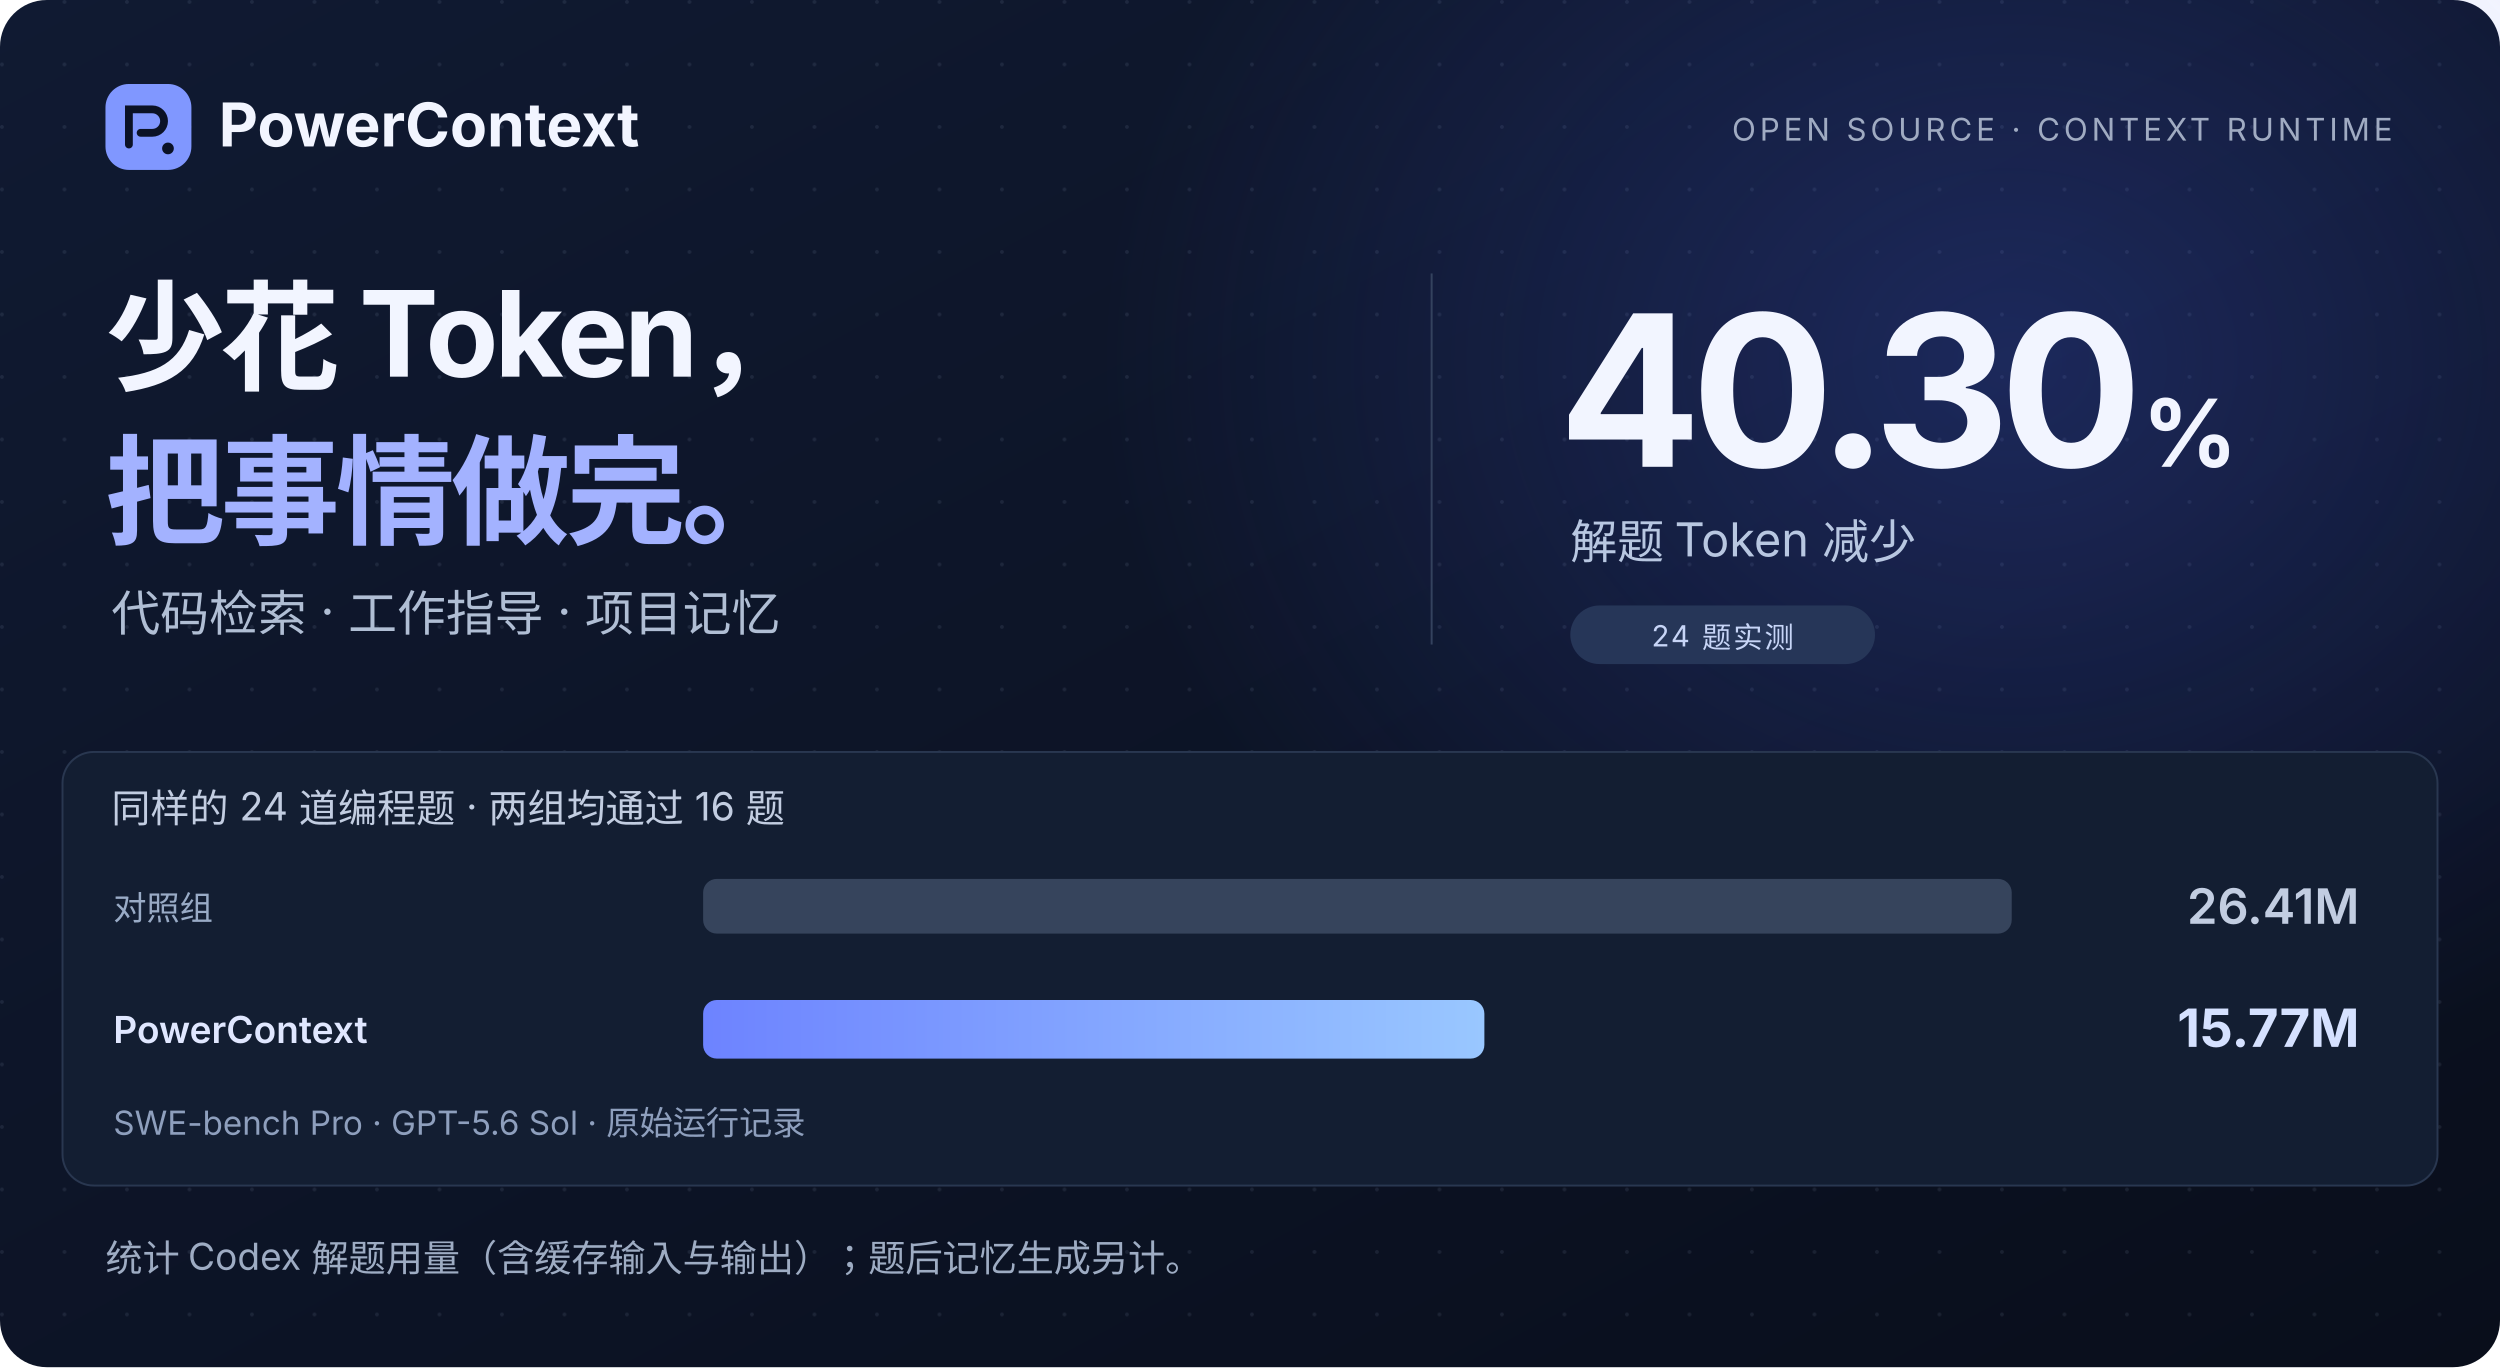
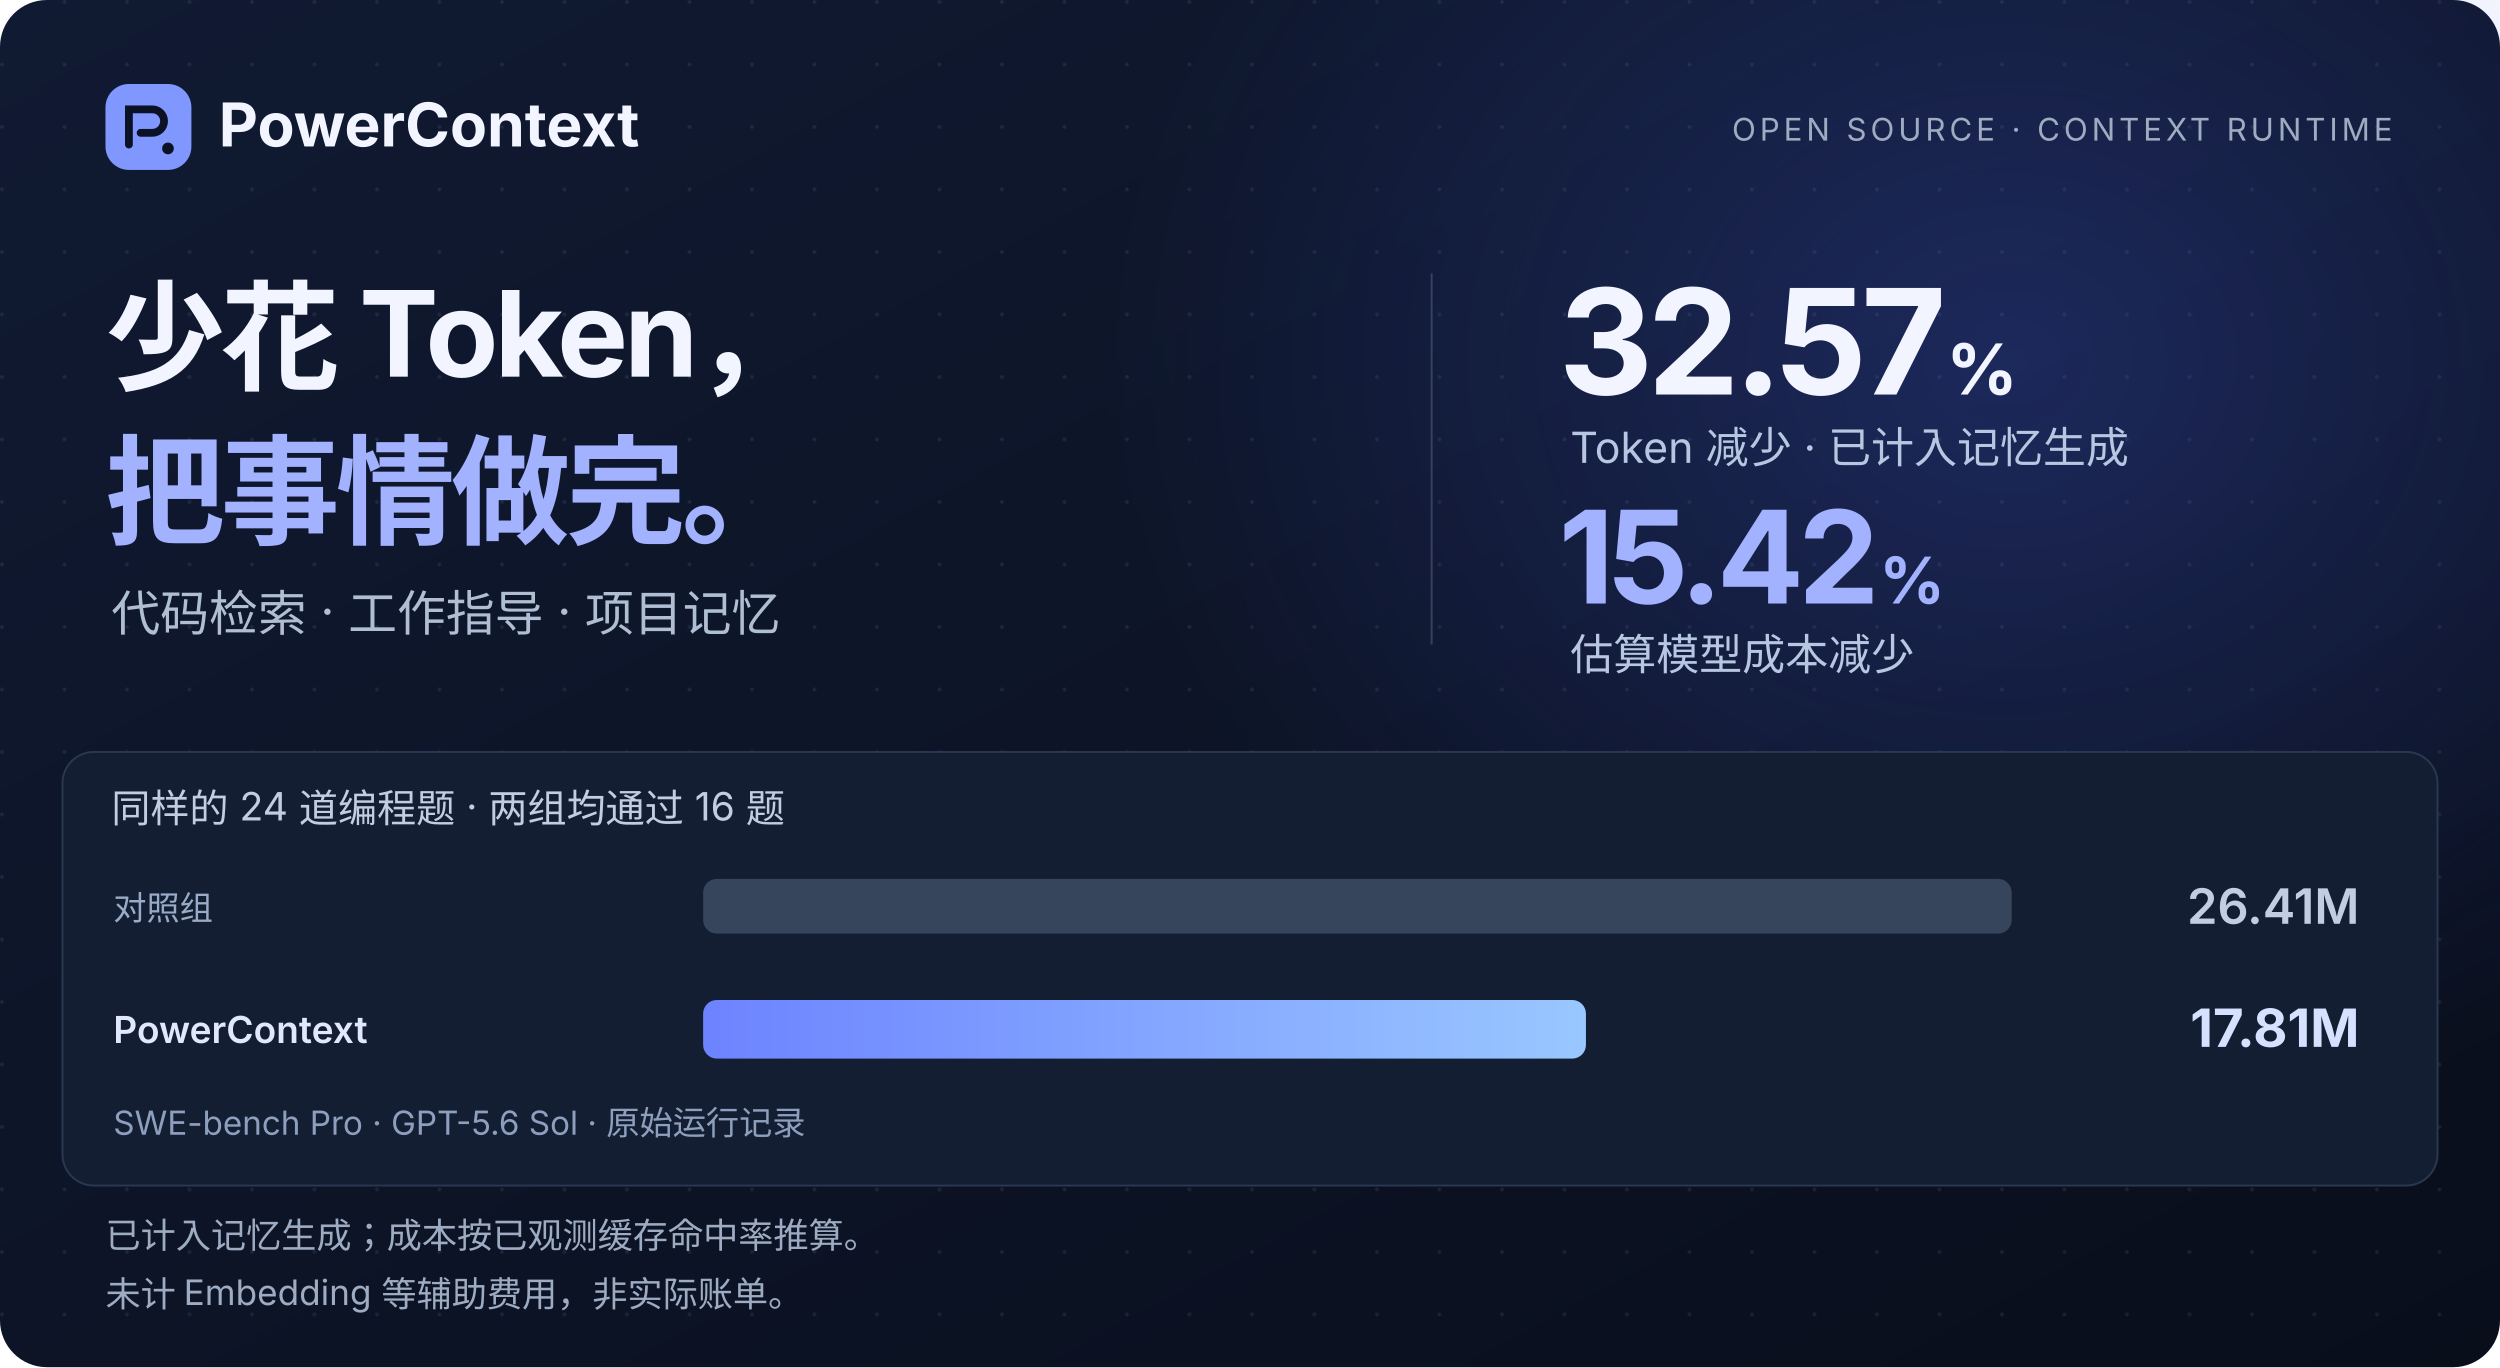
<svg xmlns="http://www.w3.org/2000/svg" width="1280" height="700" viewBox="0 0 1280 700" role="img" aria-labelledby="title desc">
  <defs>
    <linearGradient id="bg" x2="1" y2="1">
      <stop stop-color="#101a32" />
      <stop offset="1" stop-color="#090e1b" />
    </linearGradient>
    <radialGradient id="glow">
      <stop stop-color="#4a64f4" stop-opacity=".26" />
      <stop offset="1" stop-color="#4a64f4" stop-opacity="0" />
    </radialGradient>
    <linearGradient id="bar">
      <stop stop-color="#6d83ff" />
      <stop offset="1" stop-color="#99c7ff" />
    </linearGradient>
    <pattern id="dots" width="32" height="32" patternUnits="userSpaceOnUse">
      <circle cx="1" cy="1" r="1" fill="#aec1e4" opacity=".10" />
    </pattern>
  </defs>
  <rect width="1280" height="700" rx="24" fill="url(#bg)" />
  <rect width="1280" height="700" rx="24" fill="url(#dots)" />
  <ellipse cx="1030" cy="185" rx="470" ry="390" fill="url(#glow)" />
  <g font-family="Inter,-apple-system,BlinkMacSystemFont,Segoe UI,PingFang SC,Microsoft YaHei,Arial,sans-serif">
    <g transform="translate(54 43)">
      <rect width="44" height="44" rx="12" fill="#8097ff" />
      <path d="M12 31V13h12a6 6 0 0 1 0 12h-6" fill="none" stroke="#0b1226" stroke-width="4" stroke-linecap="round" />
      <circle cx="32" cy="33" r="3" fill="#0b1226" />
    </g>
    <text x="112" y="75" font-size="31" font-weight="700" fill="#f2f5ff">PowerContext</text>
    <text x="1225" y="72" text-anchor="end" font-size="16" letter-spacing="2" fill="#a0abc2">OPEN SOURCE · CONTEXT RUNTIME</text>
    <text x="54" y="195" font-size="61" font-weight="750" letter-spacing="-2" fill="#f2f5ff">少花 Token，</text>
    <text x="54" y="274" font-size="61" font-weight="750" letter-spacing="-2" fill="#a3b2ff">把事情做完。</text>
    <text x="57" y="323" font-size="25" fill="#b0bed4">代码检索 · 工作指导 · 项目记忆</text>
    <line x1="733" y1="140" x2="733" y2="330" stroke="#34425e" />
-     <text x="798" y="239" font-size="108" font-weight="750" letter-spacing="-5" fill="#f2f5ff">40.30<tspan font-size="48" letter-spacing="0">%</tspan>
+     <text x="798" y="202" font-size="75" font-weight="750" letter-spacing="-3" fill="#f2f5ff">32.57<tspan font-size="36">%</tspan>
    </text>
-     <text x="804" y="286" font-size="24" fill="#b8c7e1">解题 Token 减少</text>
-     <rect x="804" y="310" width="156" height="30" rx="15" fill="#263658" />
-     <text x="882" y="331" text-anchor="middle" font-size="15" fill="#c7d5f7" letter-spacing="1">24 题实测</text>
+     <text x="804" y="237" font-size="22" fill="#b8c7e1">Token 减少 · 已计入记忆生成</text>
+     <text x="798" y="309" font-size="66" font-weight="750" letter-spacing="-3" fill="#a3b2ff">15.42<tspan font-size="33">%</tspan>
+     </text>
+     <text x="804" y="343" font-size="22" fill="#b8c7e1">估算模型成本减少</text>
    <rect x="32" y="385" width="1216" height="222" rx="16" fill="#131e32" stroke="#293750" />
    <text x="57" y="421" font-size="20" fill="#c2cde1">同样的 24 道编程题 · 两组均通过 16 题</text>
    <text x="58" y="471" font-size="17" fill="#99abc6">对照组</text>
    <rect x="360" y="450" width="670" height="28" rx="7" fill="#36445c" />
    <text x="1208" y="473" text-anchor="end" font-size="25" fill="#c2cde1" font-weight="600">26.41M</text>
    <text x="58" y="534" font-size="19" fill="#e0e7ff" font-weight="600">PowerContext</text>
-     <rect x="360" y="512" width="400" height="30" rx="7" fill="url(#bar)" />
-     <text x="1208" y="536" text-anchor="end" font-size="27" fill="#d5e1ff" font-weight="700">15.77M</text>
+     <rect x="360" y="512" width="452" height="30" rx="7" fill="url(#bar)" />
+     <text x="1208" y="536" text-anchor="end" font-size="27" fill="#d5e1ff" font-weight="700">17.81M</text>
    <text x="58" y="581" font-size="17" fill="#8e9fbd">SWE-bench Pro · GPT-5.6 Sol · 原始运行记录</text>
-     <text x="54" y="651" font-size="19" fill="#9eacc3">统计 Codex 解题用量（含缓存输入与输出）；题后记忆生成另计。</text>
+     <text x="54" y="639" font-size="18" fill="#9eacc3">已计入记忆生成；成本按已观测缓存命中率推算。</text>
+     <text x="54" y="669" font-size="18" fill="#9eacc3">未计 Embedding 等辅助费用，非实际账单。</text>
  </g>
</svg>
